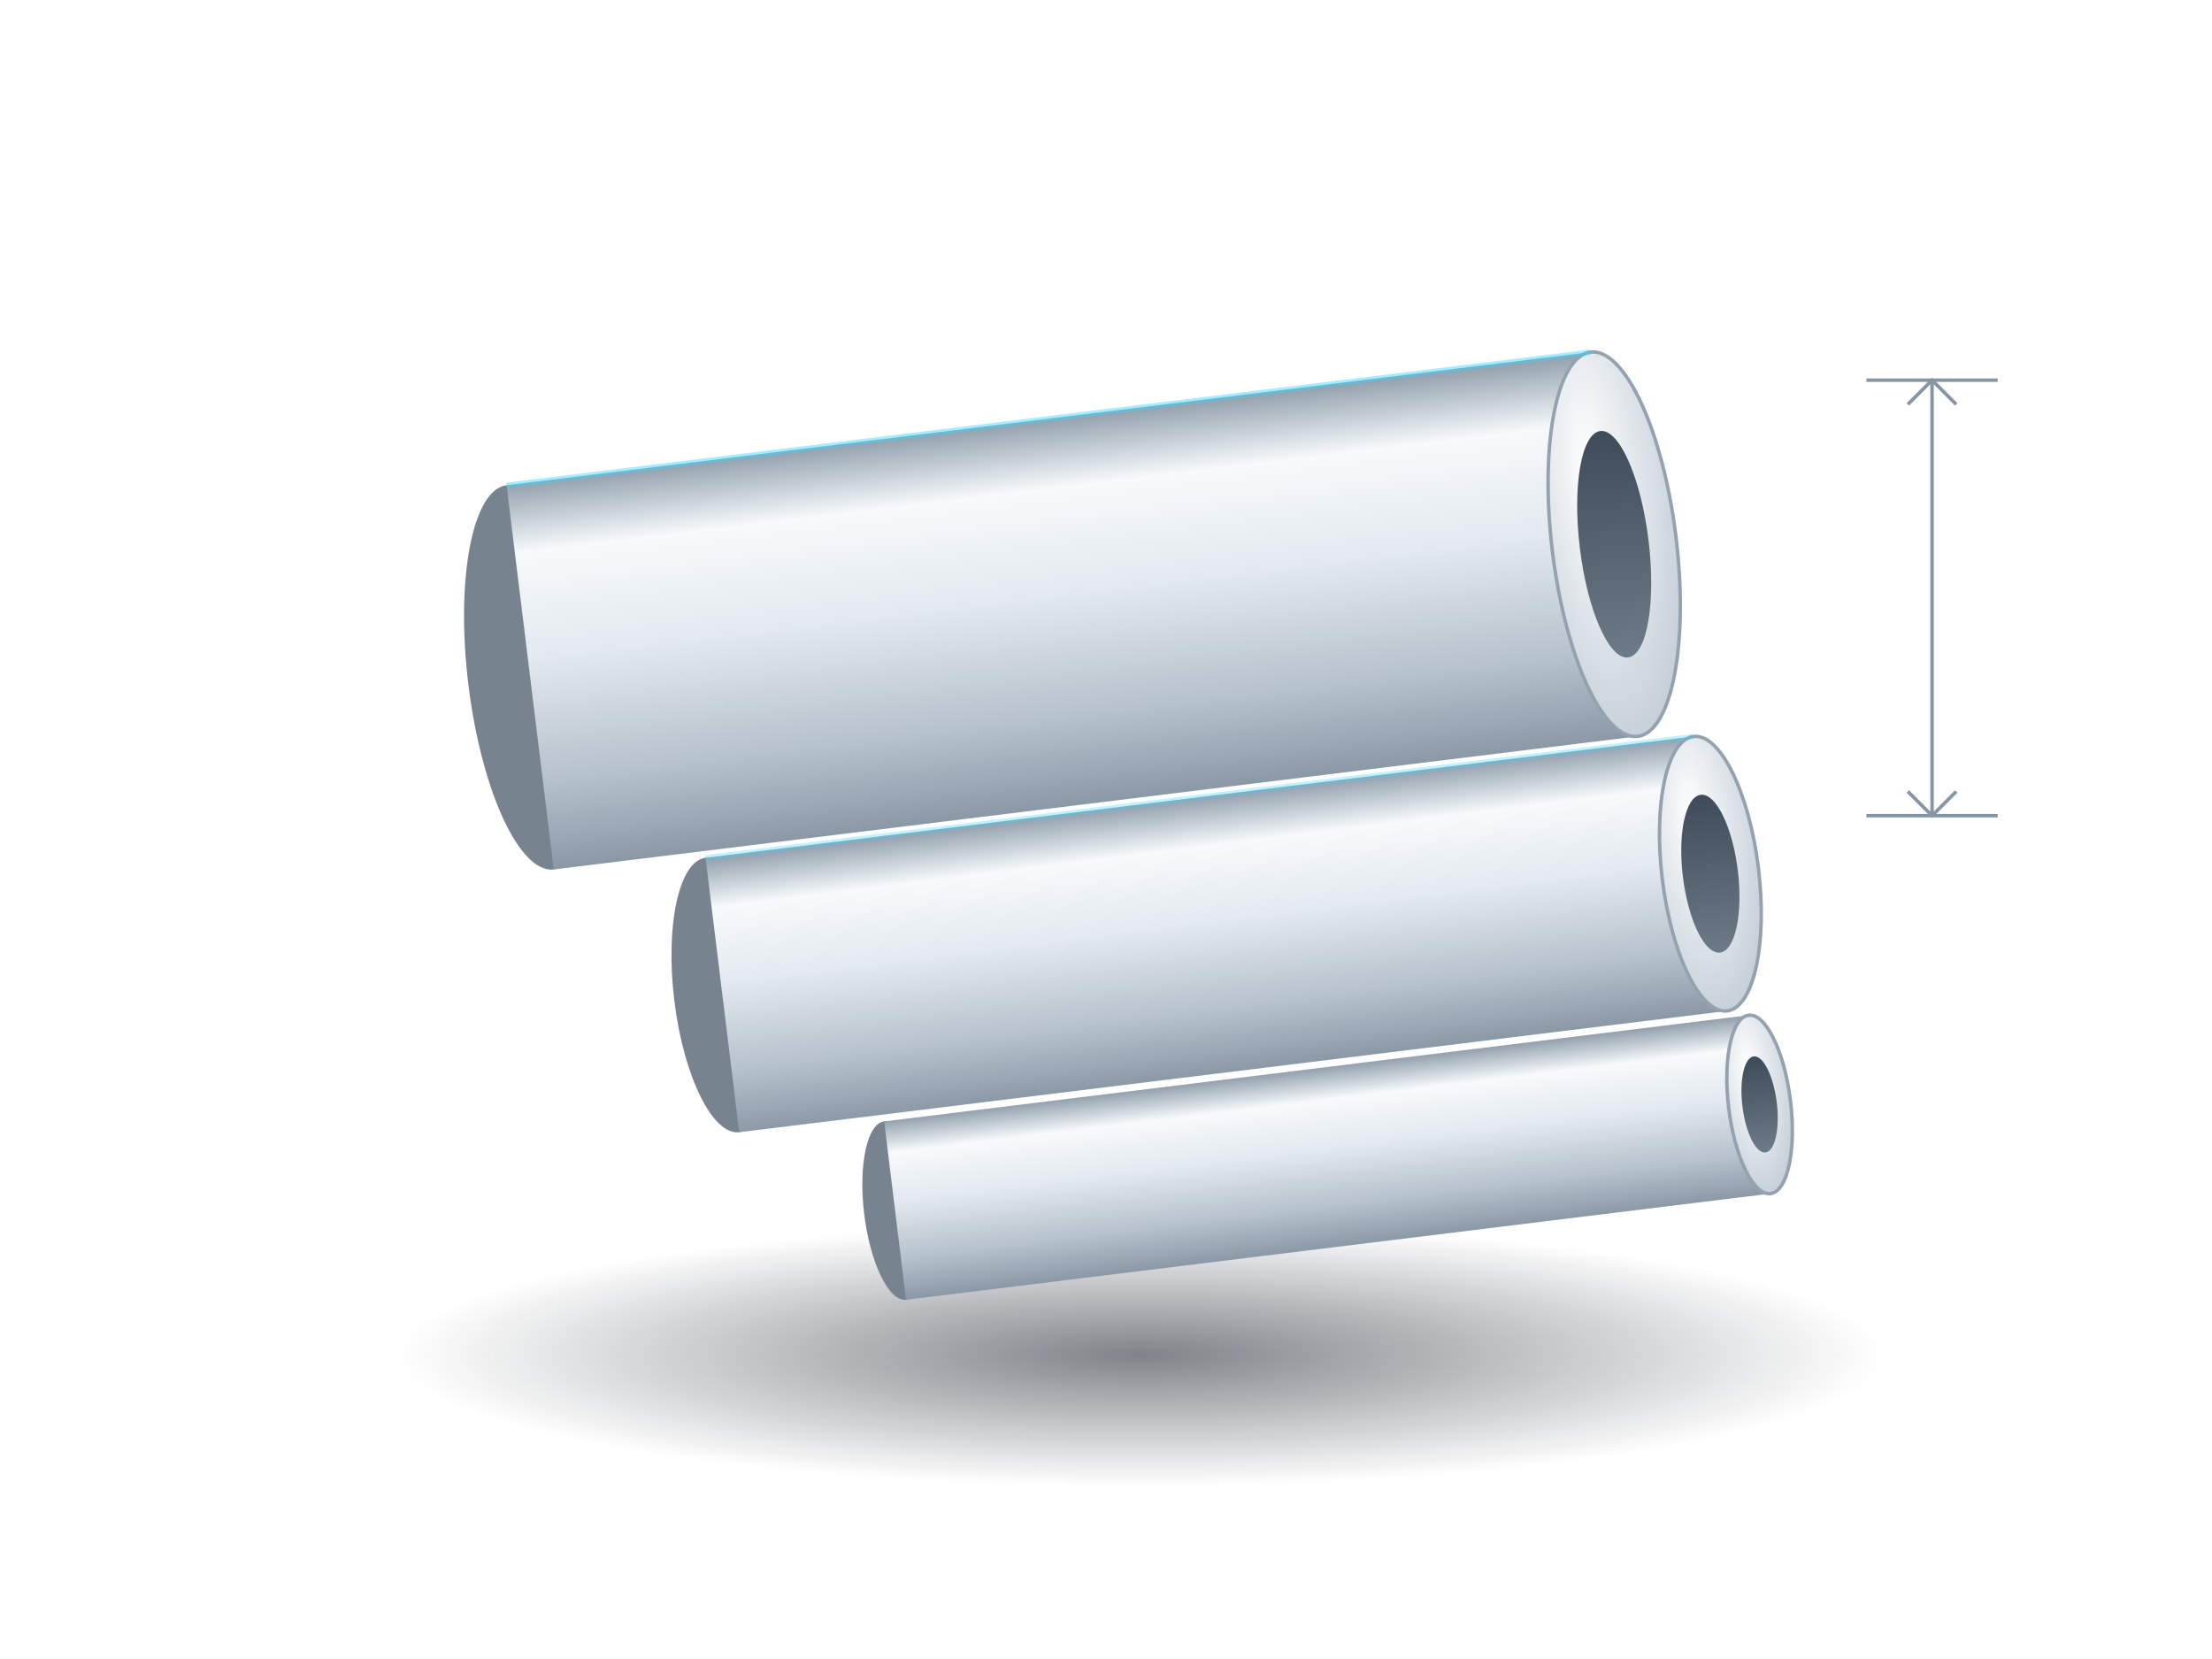
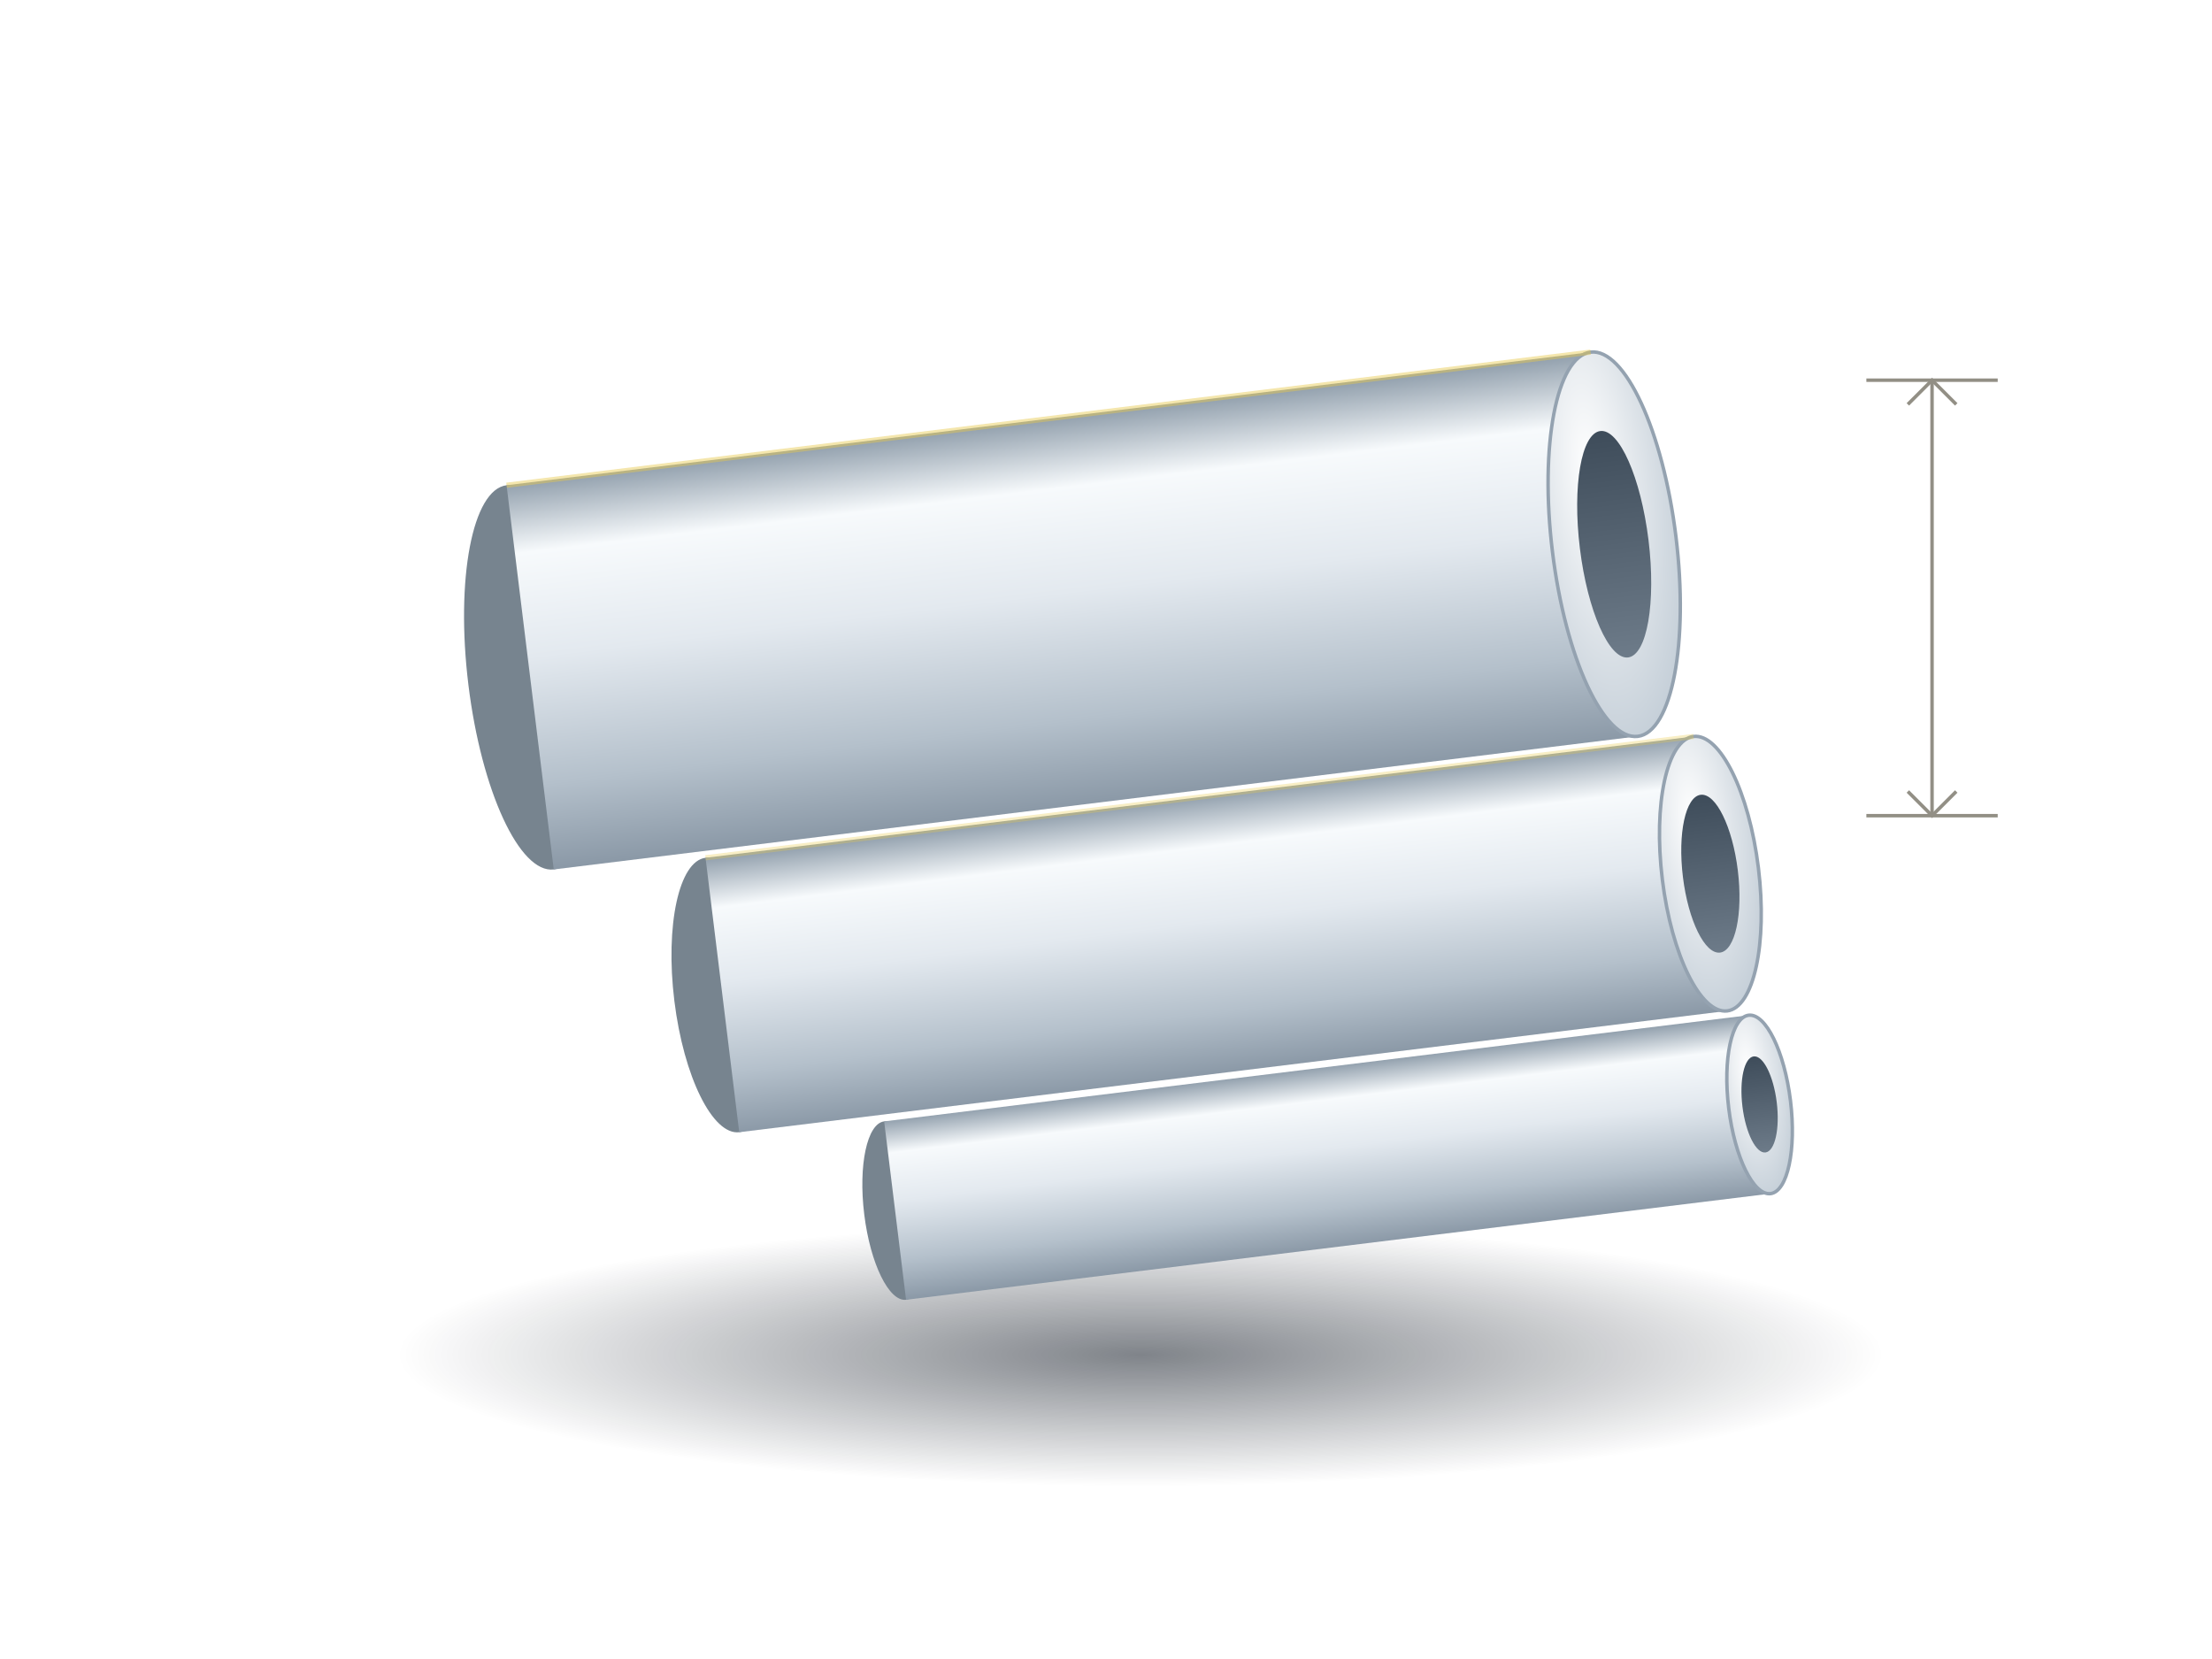
<svg xmlns="http://www.w3.org/2000/svg" viewBox="0 0 640 480" role="img" aria-label="Technical render of PTFE pipes and tubes showing wall thickness">
  <defs>
    <linearGradient id="cyl" x1="0" y1="0" x2="0" y2="1">
      <stop offset="0" stop-color="#93A1AE" />
      <stop offset="0.18" stop-color="#F7FAFC" />
      <stop offset="0.45" stop-color="#E3E9EF" />
      <stop offset="0.78" stop-color="#B4C0CB" />
      <stop offset="1" stop-color="#8B99A7" />
    </linearGradient>
    <radialGradient id="cap" cx="0.38" cy="0.3" r="0.8">
      <stop offset="0" stop-color="#FFFFFF" />
      <stop offset="1" stop-color="#C0CBD5" />
    </radialGradient>
    <linearGradient id="bore" x1="0" y1="0" x2="0" y2="1">
      <stop offset="0" stop-color="#3E4C5A" />
      <stop offset="1" stop-color="#6D7B89" />
    </linearGradient>
    <radialGradient id="shadow" cx="0.5" cy="0.5" r="0.5">
      <stop offset="0" stop-color="#000814" stop-opacity="0.5" />
      <stop offset="1" stop-color="#000814" stop-opacity="0" />
    </radialGradient>
  </defs>
  <ellipse cx="330" cy="392" rx="215" ry="38" fill="url(#shadow)" />
  <g transform="rotate(-7 320 240)">
    <g>
      <ellipse cx="160" cy="176" rx="18" ry="56" fill="#77848F" />
      <rect x="160" y="120" width="316" height="112" fill="url(#cyl)" />
      <ellipse cx="476" cy="176" rx="18" ry="56" fill="url(#cap)" />
      <ellipse cx="476" cy="176" rx="10" ry="33" fill="url(#bore)" />
      <ellipse cx="476" cy="176" rx="18" ry="56" fill="none" stroke="#94A2B0" stroke-width="1" />
-       <path d="M160 120 H476" stroke="#38D6FF" stroke-opacity="0.45" stroke-width="1.5" />
+       <path d="M160 120 H476" stroke="#E8C84A" stroke-opacity="0.45" stroke-width="1.5" />
    </g>
    <g>
      <ellipse cx="204" cy="274" rx="14" ry="40" fill="#77848F" />
      <rect x="204" y="234" width="288" height="80" fill="url(#cyl)" />
      <ellipse cx="492" cy="274" rx="14" ry="40" fill="url(#cap)" />
      <ellipse cx="492" cy="274" rx="8" ry="23" fill="url(#bore)" />
      <ellipse cx="492" cy="274" rx="14" ry="40" fill="none" stroke="#94A2B0" stroke-width="1" />
-       <path d="M204 234 H492" stroke="#38D6FF" stroke-opacity="0.32" stroke-width="1.5" />
+       <path d="M204 234 H492" stroke="#E8C84A" stroke-opacity="0.32" stroke-width="1.5" />
    </g>
    <g>
      <ellipse cx="246" cy="342" rx="9" ry="26" fill="#77848F" />
      <rect x="246" y="316" width="252" height="52" fill="url(#cyl)" />
      <ellipse cx="498" cy="342" rx="9" ry="26" fill="url(#cap)" />
      <ellipse cx="498" cy="342" rx="5" ry="14" fill="url(#bore)" />
      <ellipse cx="498" cy="342" rx="9" ry="26" fill="none" stroke="#94A2B0" stroke-width="1" />
    </g>
  </g>
-   <g stroke="#5C7185" stroke-width="1" fill="none" opacity="0.75">
+   <g stroke="#6E6A5C" stroke-width="1" fill="none" opacity="0.75">
    <path d="M540 110 L578 110 M540 236 L578 236 M559 110 L559 236" />
    <path d="M552 117 L559 110 L566 117 M552 229 L559 236 L566 229" />
  </g>
</svg>
